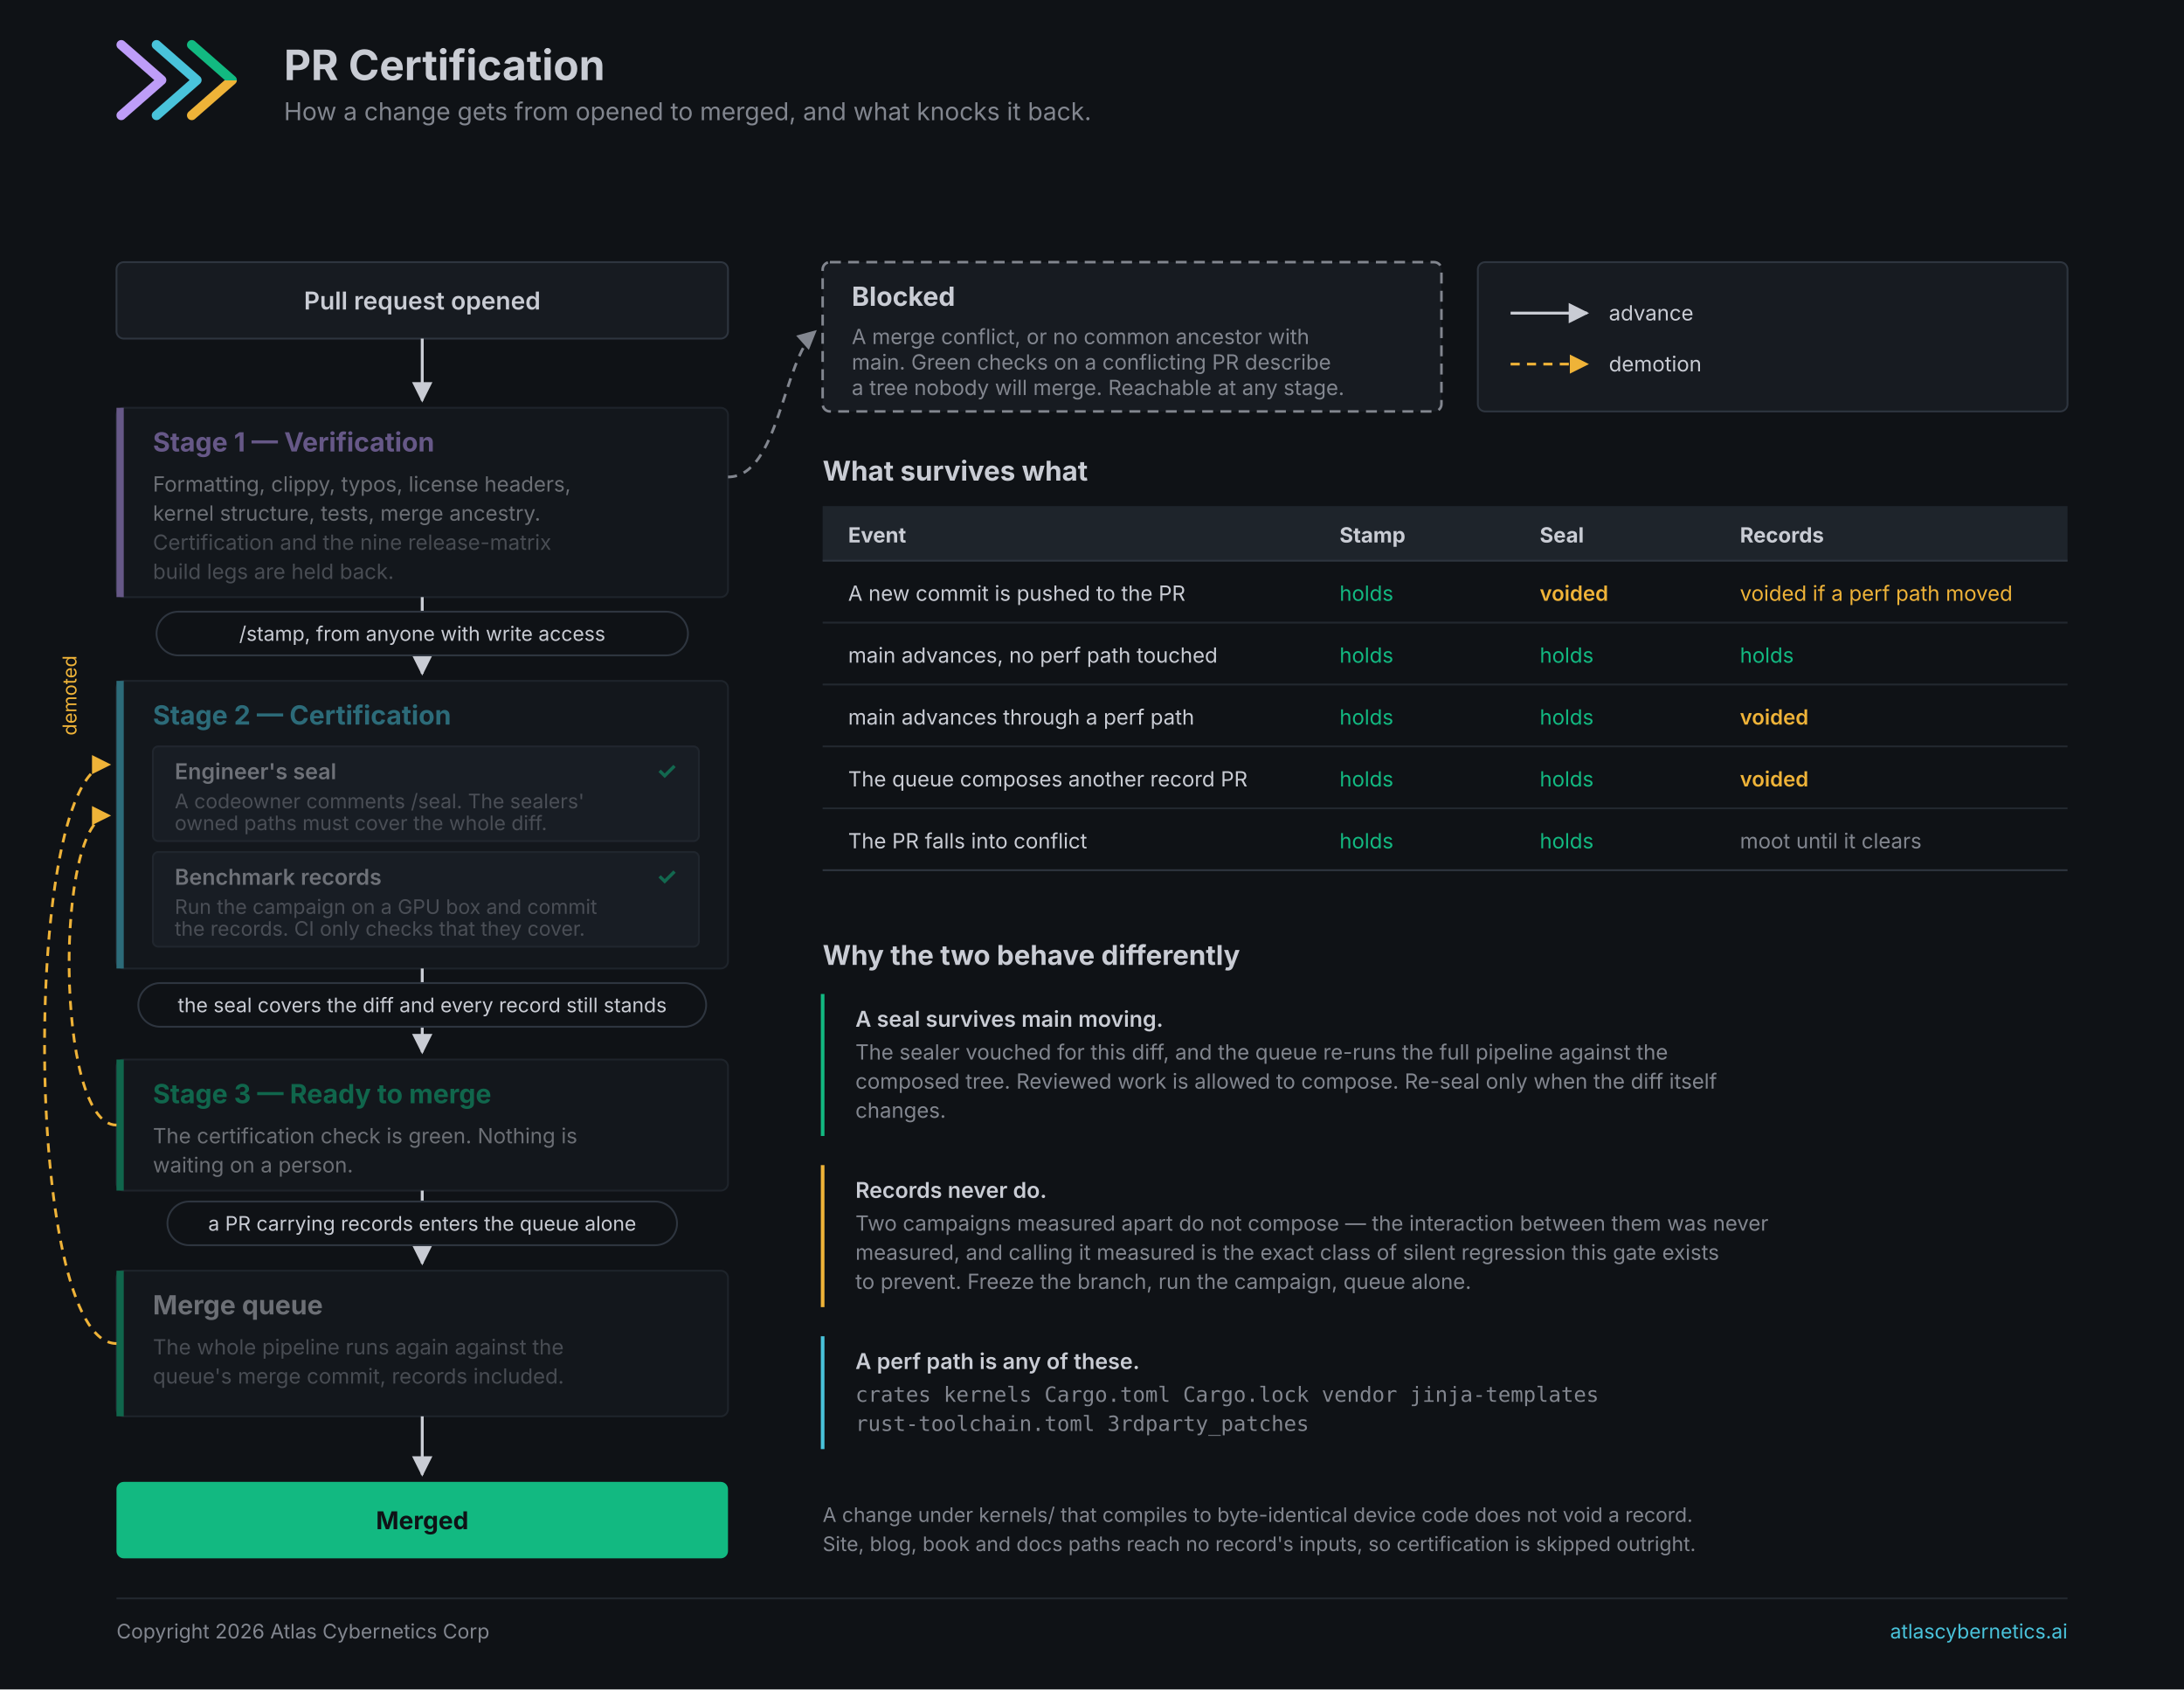
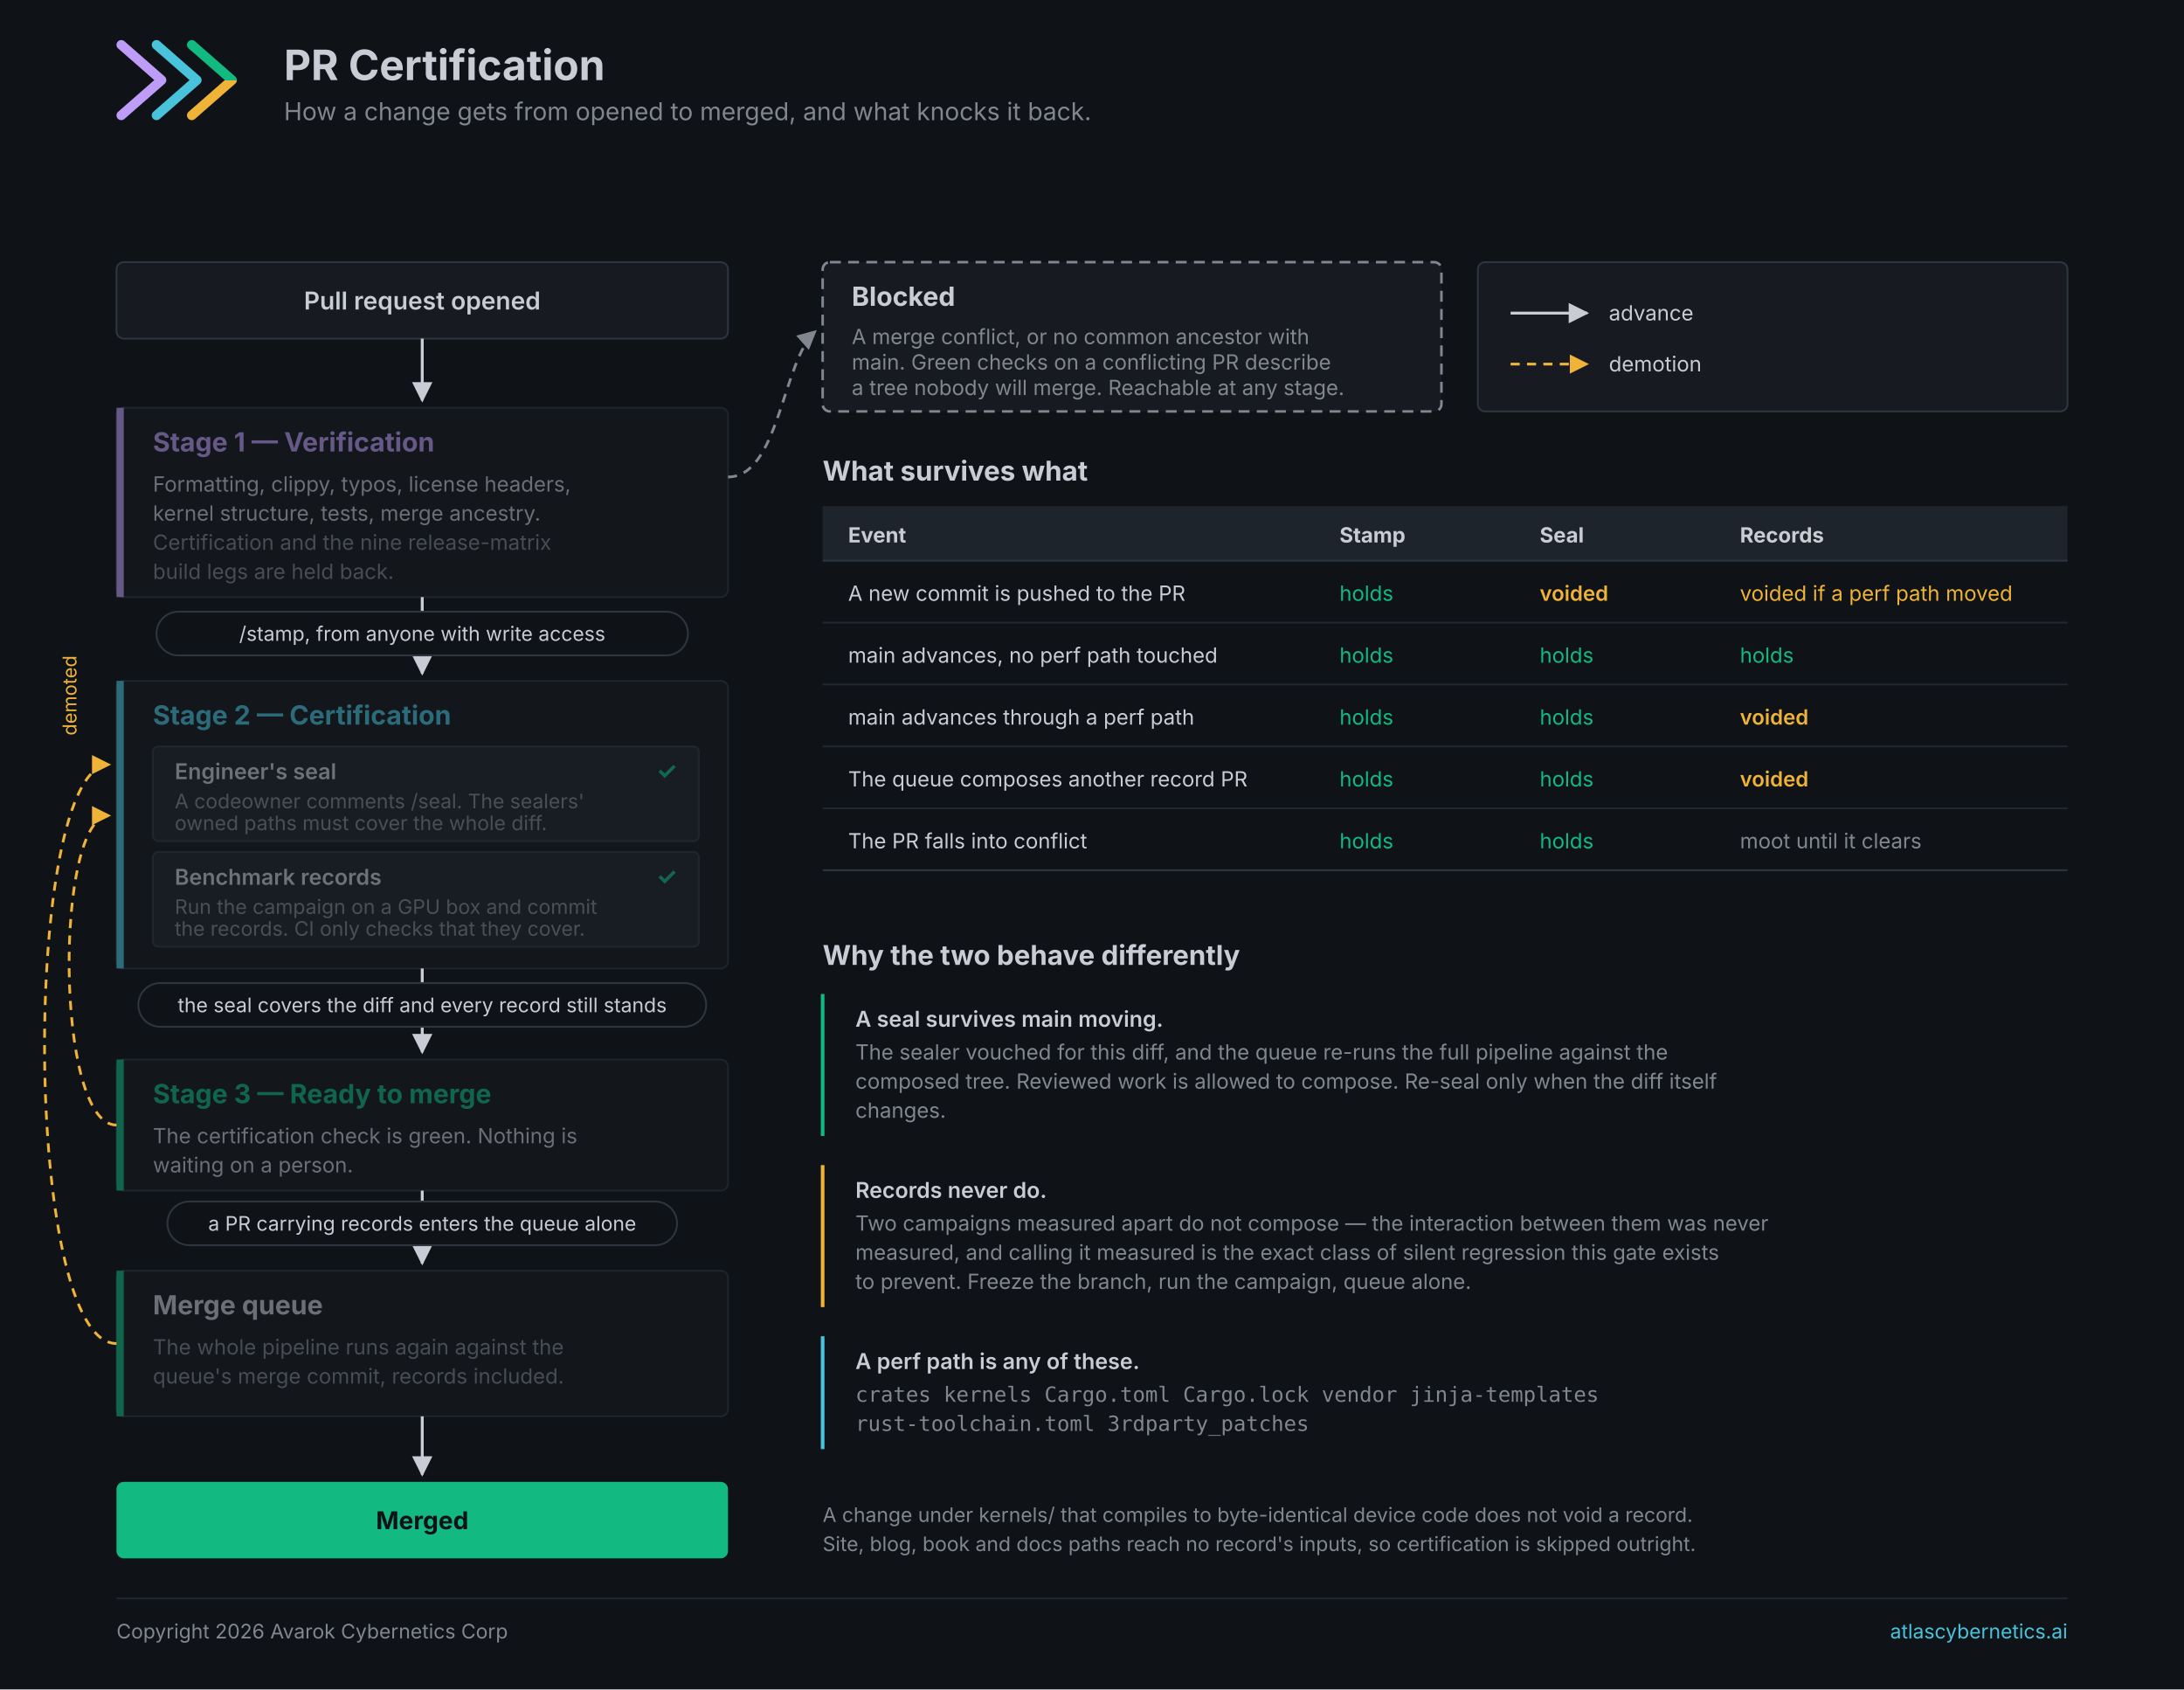
- <svg xmlns="http://www.w3.org/2000/svg" xmlns:xlink="http://www.w3.org/1999/xlink" viewBox="0 0 1200 928" width="1200" height="928" font-family="Inter, ui-sans-serif, system-ui, Segoe UI, Helvetica, Arial, sans-serif" role="img" aria-label="Atlas PR Certification — PR Certification">
+ <svg xmlns="http://www.w3.org/2000/svg" xmlns:xlink="http://www.w3.org/1999/xlink" viewBox="0 0 1200 928" width="1200" height="928" font-family="Inter, ui-sans-serif, system-ui, Segoe UI, Helvetica, Arial, sans-serif" role="img" aria-label="Avarok PR Certification — PR Certification">
  <defs>
-     <linearGradient id="atlasGoldCut" x1="0" y1="0" x2="0" y2="1">
+     <linearGradient id="avarokGoldCut" x1="0" y1="0" x2="0" y2="1">
      <stop offset="0.5" stop-color="#12B981" />
      <stop offset="0.5" stop-color="#EFB338" />
    </linearGradient>
    <marker id="tipInk" viewBox="0 0 10 10" refX="9" refY="5" markerWidth="7" markerHeight="7" orient="auto-start-reverse">
      <path d="M 0 0 L 10 5 L 0 10 z" fill="#C9CCD4" />
    </marker>
    <marker id="tipGold" viewBox="0 0 10 10" refX="9" refY="5" markerWidth="7" markerHeight="7" orient="auto-start-reverse">
      <path d="M 0 0 L 10 5 L 0 10 z" fill="#EFB338" />
    </marker>
    <marker id="tipMuted" viewBox="0 0 10 10" refX="9" refY="5" markerWidth="7" markerHeight="7" orient="auto-start-reverse">
      <path d="M 0 0 L 10 5 L 0 10 z" fill="#82868F" />
    </marker>
    <marker id="tipAccent" viewBox="0 0 10 10" refX="9" refY="5" markerWidth="7" markerHeight="7" orient="auto-start-reverse">
      <path d="M 0 0 L 10 5 L 0 10 z" fill="#49C3DB" />
    </marker>
  </defs>
  <rect width="1200" height="928" fill="#0F1216" />
  <g transform="translate(64 22) scale(0.06918)">
    <g fill="none" stroke-width="76" stroke-linecap="round" stroke-linejoin="round">
      <path d="M38 38L358 318L38 598" stroke="#BE9DF8" />
      <path d="M318 38L638 318L318 598" stroke="#49C3DB" />
-       <path d="M598 38L918 318L598 598" stroke="url(#atlasGoldCut)" />
+       <path d="M598 38L918 318L598 598" stroke="url(#avarokGoldCut)" />
    </g>
  </g>
  <text x="156" y="44" font-size="23" fill="#C9CCD4" font-weight="650">PR Certification</text>
  <text x="156" y="66" font-size="13.5" fill="#82868F">How a change gets from opened to merged, and what knocks it back.</text>
  <g opacity="1">
    <rect x="64" y="144" width="336" height="42" rx="4" fill="#171B21" stroke="#2E353F" stroke-width="1" />
    <text x="232" y="170" font-size="13.5" fill="#C9CCD4" font-weight="600" text-anchor="middle">Pull request opened</text>
  </g>
  <path d="M 232 186 L 232 220" stroke="#C9CCD4" stroke-width="1.6" fill="none" marker-end="url(#tipInk)" opacity="1" />
  <g opacity="0.5">
    <rect x="64" y="224" width="336" height="104" rx="4" fill="#171B21" stroke="#2E353F" stroke-width="1.0" />
    <rect x="64" y="224" width="4" height="104" fill="#BE9DF8" />
    <text x="84" y="248" font-size="14.5" fill="#BE9DF8" font-weight="650">Stage 1 — Verification</text>
    <text x="84" y="270" font-size="11.5" fill="#C9CCD4">Formatting, clippy, typos, license headers,</text>
    <text x="84" y="286" font-size="11.5" fill="#C9CCD4">kernel structure, tests, merge ancestry.</text>
    <text x="84" y="302" font-size="11.5" fill="#82868F">Certification and the nine release-matrix</text>
    <text x="84" y="318" font-size="11.5" fill="#82868F">build legs are held back.</text>
  </g>
  <path d="M 232 328 L 232 370" stroke="#C9CCD4" stroke-width="1.6" fill="none" marker-end="url(#tipInk)" opacity="1" />
  <g opacity="1">
    <rect x="86.0" y="336" width="292" height="24" rx="12" fill="#0F1216" stroke="#2E353F" stroke-width="1" />
    <text x="232" y="352" font-size="11" fill="#C9CCD4" text-anchor="middle">/stamp, from anyone with write access</text>
  </g>
  <g opacity="0.5">
    <rect x="64" y="374" width="336" height="158" rx="4" fill="#171B21" stroke="#2E353F" stroke-width="1.0" />
    <rect x="64" y="374" width="4" height="158" fill="#49C3DB" />
    <text x="84" y="398" font-size="14.5" fill="#49C3DB" font-weight="650">Stage 2 — Certification</text>
  </g>
  <g opacity="0.5">
    <rect x="84" y="410" width="300" height="52" rx="3" fill="#1E242B" stroke="#2E353F" stroke-width="1" />
    <text x="96" y="428" font-size="12" fill="#C9CCD4" font-weight="600">Engineer's seal</text>
    <text x="96" y="444" font-size="11" fill="#82868F">A codeowner comments /seal. The sealers'</text>
    <text x="96" y="456" font-size="11" fill="#82868F">owned paths must cover the whole diff.</text>
    <text x="372" y="428" font-size="13" fill="#12B981" font-weight="650" text-anchor="end">✓</text>
  </g>
  <g opacity="0.5">
    <rect x="84" y="468" width="300" height="52" rx="3" fill="#1E242B" stroke="#2E353F" stroke-width="1" />
    <text x="96" y="486" font-size="12" fill="#C9CCD4" font-weight="600">Benchmark records</text>
    <text x="96" y="502" font-size="11" fill="#82868F">Run the campaign on a GPU box and commit</text>
    <text x="96" y="514" font-size="11" fill="#82868F">the records. CI only checks that they cover.</text>
    <text x="372" y="486" font-size="13" fill="#12B981" font-weight="650" text-anchor="end">✓</text>
  </g>
  <path d="M 232 532 L 232 578" stroke="#C9CCD4" stroke-width="1.6" fill="none" marker-end="url(#tipInk)" opacity="1" />
  <g opacity="1">
    <rect x="76.0" y="540" width="312" height="24" rx="12" fill="#0F1216" stroke="#2E353F" stroke-width="1" />
    <text x="232" y="556" font-size="11" fill="#C9CCD4" text-anchor="middle">the seal covers the diff and every record still stands</text>
  </g>
  <g opacity="0.5">
    <rect x="64" y="582" width="336" height="72" rx="4" fill="#171B21" stroke="#2E353F" stroke-width="1.0" />
    <rect x="64" y="582" width="4" height="72" fill="#12B981" />
    <text x="84" y="606" font-size="14.5" fill="#12B981" font-weight="650">Stage 3 — Ready to merge</text>
    <text x="84" y="628" font-size="11.5" fill="#C9CCD4">The certification check is green. Nothing is</text>
    <text x="84" y="644" font-size="11.5" fill="#C9CCD4">waiting on a person.</text>
  </g>
  <path d="M 232 654 L 232 694" stroke="#C9CCD4" stroke-width="1.6" fill="none" marker-end="url(#tipInk)" opacity="1" />
  <g opacity="1">
    <rect x="92.0" y="660" width="280" height="24" rx="12" fill="#0F1216" stroke="#2E353F" stroke-width="1" />
    <text x="232" y="676" font-size="11" fill="#C9CCD4" text-anchor="middle">a PR carrying records enters the queue alone</text>
  </g>
  <g opacity="0.5">
    <rect x="64" y="698" width="336" height="80" rx="4" fill="#171B21" stroke="#2E353F" stroke-width="1.0" />
    <rect x="64" y="698" width="4" height="80" fill="#12B981" />
    <text x="84" y="722" font-size="14.5" fill="#C9CCD4" font-weight="650">Merge queue</text>
    <text x="84" y="744" font-size="11.5" fill="#82868F">The whole pipeline runs again against the</text>
    <text x="84" y="760" font-size="11.5" fill="#82868F">queue's merge commit, records included.</text>
  </g>
  <path d="M 232 778 L 232 810" stroke="#C9CCD4" stroke-width="1.6" fill="none" marker-end="url(#tipInk)" opacity="1" />
  <g opacity="1">
    <rect x="64" y="814" width="336" height="42" rx="4" fill="#12B981" />
    <text x="232" y="840" font-size="13.5" fill="#0F1216" font-weight="650" text-anchor="middle">Merged</text>
  </g>
  <path d="M 64 618 C 30 618, 30 448, 60 448" stroke="#EFB338" stroke-width="1.5" fill="none" marker-end="url(#tipGold)" opacity="1" stroke-dasharray="5 4" />
  <path d="M 64 738 C 12 738, 12 420, 60 420" stroke="#EFB338" stroke-width="1.5" fill="none" marker-end="url(#tipGold)" opacity="1" stroke-dasharray="5 4" />
  <text x="42" y="404" font-size="10.5" fill="#EFB338" opacity="1" transform="rotate(-90 42 404)">demoted</text>
  <path d="M 400 262 C 428 262, 430 198, 448 182" stroke="#82868F" stroke-width="1.5" fill="none" marker-end="url(#tipMuted)" opacity="1" stroke-dasharray="5 4" />
  <g opacity="1">
    <rect x="452" y="144" width="340" height="82" rx="4" fill="#171B21" stroke="#82868F" stroke-width="1.4" stroke-dasharray="6 4" />
    <text x="468" y="168" font-size="14.5" fill="#C9CCD4" font-weight="650">Blocked</text>
    <text x="468" y="189" font-size="11.5" fill="#82868F">A merge conflict, or no common ancestor with</text>
    <text x="468" y="203" font-size="11.5" fill="#82868F">main. Green checks on a conflicting PR describe</text>
    <text x="468" y="217" font-size="11.5" fill="#82868F">a tree nobody will merge. Reachable at any stage.</text>
  </g>
  <rect x="812" y="144" width="324" height="82" rx="4" fill="#171B21" stroke="#2E353F" stroke-width="1" />
  <path d="M 830 172 L 872 172" stroke="#C9CCD4" stroke-width="1.6" fill="none" marker-end="url(#tipInk)" opacity="1" />
  <text x="884" y="176" font-size="11.5" fill="#C9CCD4">advance</text>
  <path d="M 830 200 L 872 200" stroke="#EFB338" stroke-width="1.5" fill="none" marker-end="url(#tipGold)" opacity="1" stroke-dasharray="5 4" />
  <text x="884" y="204" font-size="11.5" fill="#C9CCD4">demotion</text>
  <text x="452" y="264" font-size="15" fill="#C9CCD4" font-weight="650">What survives what</text>
  <rect x="452" y="278" width="684" height="30" fill="#1E242B" />
  <text x="466" y="298" font-size="11.5" fill="#C9CCD4" font-weight="650">Event</text>
  <text x="736" y="298" font-size="11.5" fill="#C9CCD4" font-weight="650">Stamp</text>
  <text x="846" y="298" font-size="11.5" fill="#C9CCD4" font-weight="650">Seal</text>
  <text x="956" y="298" font-size="11.5" fill="#C9CCD4" font-weight="650">Records</text>
  <g opacity="1">
    <text x="466" y="330" font-size="11.5" fill="#C9CCD4">A new commit is pushed to the PR</text>
    <text x="736" y="330" font-size="11.5" fill="#12B981">holds</text>
    <text x="846" y="330" font-size="11.5" fill="#EFB338" font-weight="600">voided</text>
    <text x="956" y="330" font-size="11.5" fill="#EFB338">voided if a perf path moved</text>
  </g>
  <g opacity="1">
    <text x="466" y="364" font-size="11.5" fill="#C9CCD4">main advances, no perf path touched</text>
    <text x="736" y="364" font-size="11.5" fill="#12B981">holds</text>
    <text x="846" y="364" font-size="11.5" fill="#12B981">holds</text>
    <text x="956" y="364" font-size="11.5" fill="#12B981">holds</text>
  </g>
  <g opacity="1">
    <text x="466" y="398" font-size="11.5" fill="#C9CCD4">main advances through a perf path</text>
    <text x="736" y="398" font-size="11.5" fill="#12B981">holds</text>
    <text x="846" y="398" font-size="11.5" fill="#12B981">holds</text>
    <text x="956" y="398" font-size="11.5" fill="#EFB338" font-weight="600">voided</text>
  </g>
  <g opacity="1">
    <text x="466" y="432" font-size="11.5" fill="#C9CCD4">The queue composes another record PR</text>
    <text x="736" y="432" font-size="11.5" fill="#12B981">holds</text>
    <text x="846" y="432" font-size="11.5" fill="#12B981">holds</text>
    <text x="956" y="432" font-size="11.5" fill="#EFB338" font-weight="600">voided</text>
  </g>
  <g opacity="1">
    <text x="466" y="466" font-size="11.5" fill="#C9CCD4">The PR falls into conflict</text>
    <text x="736" y="466" font-size="11.5" fill="#12B981">holds</text>
    <text x="846" y="466" font-size="11.5" fill="#12B981">holds</text>
    <text x="956" y="466" font-size="11.5" fill="#82868F">moot until it clears</text>
  </g>
  <line x1="452" y1="308" x2="1136" y2="308" stroke="#2E353F" />
  <line x1="452" y1="342" x2="1136" y2="342" stroke="#22282F" />
  <line x1="452" y1="376" x2="1136" y2="376" stroke="#22282F" />
  <line x1="452" y1="410" x2="1136" y2="410" stroke="#22282F" />
  <line x1="452" y1="444" x2="1136" y2="444" stroke="#22282F" />
  <line x1="452" y1="478" x2="1136" y2="478" stroke="#2E353F" />
  <text x="452" y="530" font-size="15" fill="#C9CCD4" font-weight="650">Why the two behave differently</text>
  <line x1="452" y1="546" x2="452" y2="624" stroke="#12B981" stroke-width="2" />
  <text x="470" y="564" font-size="12" fill="#C9CCD4" font-weight="600">A seal survives main moving.</text>
  <text x="470" y="582" font-size="11.5" fill="#82868F">The sealer vouched for this diff, and the queue re-runs the full pipeline against the</text>
  <text x="470" y="598" font-size="11.5" fill="#82868F">composed tree. Reviewed work is allowed to compose. Re-seal only when the diff itself</text>
  <text x="470" y="614" font-size="11.5" fill="#82868F">changes.</text>
  <line x1="452" y1="640" x2="452" y2="718" stroke="#EFB338" stroke-width="2" />
  <text x="470" y="658" font-size="12" fill="#C9CCD4" font-weight="600">Records never do.</text>
  <text x="470" y="676" font-size="11.5" fill="#82868F">Two campaigns measured apart do not compose — the interaction between them was never</text>
  <text x="470" y="692" font-size="11.5" fill="#82868F">measured, and calling it measured is the exact class of silent regression this gate exists</text>
  <text x="470" y="708" font-size="11.5" fill="#82868F">to prevent. Freeze the branch, run the campaign, queue alone.</text>
  <line x1="452" y1="734" x2="452" y2="796" stroke="#49C3DB" stroke-width="2" />
  <text x="470" y="752" font-size="12" fill="#C9CCD4" font-weight="600">A perf path is any of these.</text>
  <text x="470" y="770" font-size="11.5" fill="#82868F" font-family="ui-mono, ui-monospace, SFMono-Regular, Menlo, monospace">crates  kernels  Cargo.toml  Cargo.lock  vendor  jinja-templates</text>
  <text x="470" y="786" font-size="11.5" fill="#82868F" font-family="ui-mono, ui-monospace, SFMono-Regular, Menlo, monospace">rust-toolchain.toml  3rdparty_patches</text>
  <text x="452" y="836" font-size="11" fill="#82868F">A change under kernels/ that compiles to byte-identical device code does not void a record.</text>
  <text x="452" y="852" font-size="11" fill="#82868F">Site, blog, book and docs paths reach no record's inputs, so certification is skipped outright.</text>
  <line x1="64" y1="878" x2="1136" y2="878" stroke="#22282F" />
-   <text x="64" y="900" font-size="11" fill="#82868F">Copyright 2026 Atlas Cybernetics Corp</text>
+   <text x="64" y="900" font-size="11" fill="#82868F">Copyright 2026 Avarok Cybernetics Corp</text>
  <a href="https://atlascybernetics.ai" xlink:href="https://atlascybernetics.ai" target="_blank" rel="noopener">
    <text x="1136" y="900" font-size="11" fill="#49C3DB" text-anchor="end">atlascybernetics.ai</text>
  </a>
</svg>
